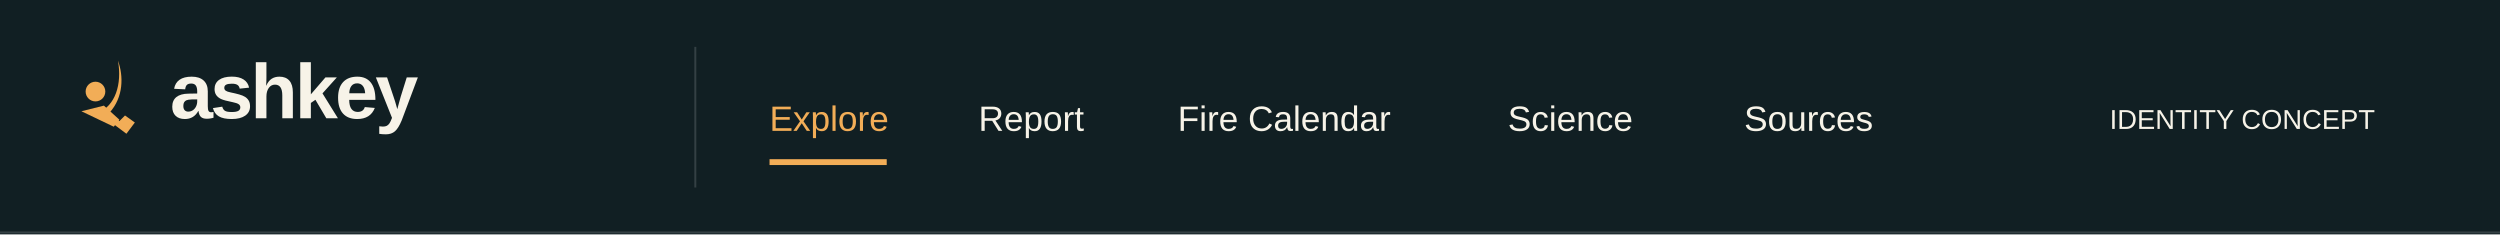
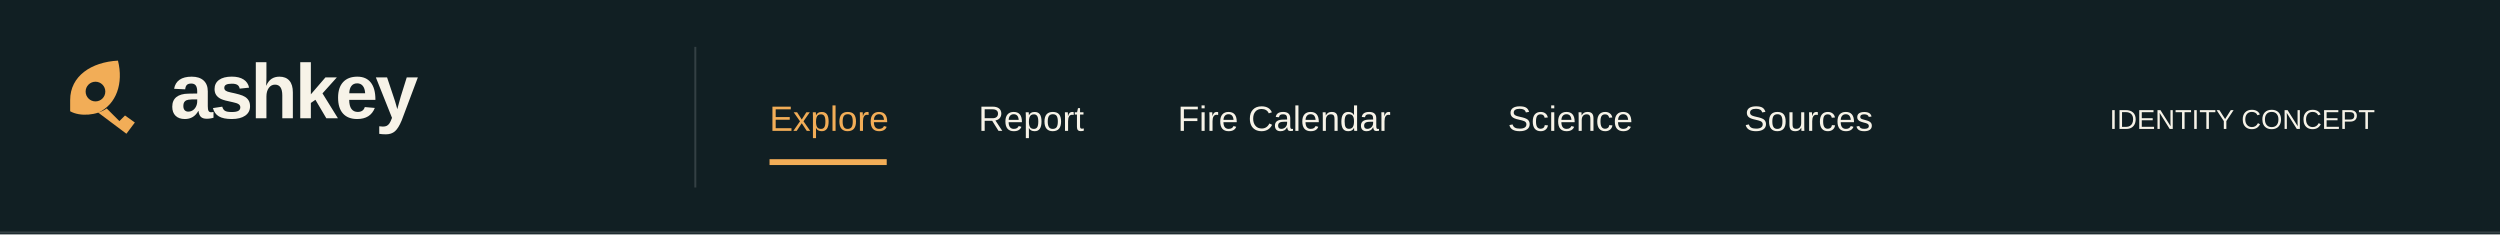
<svg xmlns="http://www.w3.org/2000/svg" width="1280" height="120" viewBox="0 0 1280 120" role="img" aria-label="Ashkey dark application header concept">
  <rect width="1280" height="120" fill="#111f23" />
  <g transform="translate(28 26) scale(0.72)">
    <g transform="translate(0 0)">
-       <path fill="#f2ad57" fill-rule="evenodd" d="M10 35C10 18 24 8 45 7C48 24 43 39 31 44L51 59L57 51L50 46L46 50L39 44C49 33 49 18 45 7C24 8 10 18 10 35ZM22 29a7 7 0 1 0 14 0a7 7 0 1 0-14 0Z" />
-       <path d="M19 43L35 39L46 49L42 54Z" fill="#f2ad57" />
+       <path fill="#f2ad57" fill-rule="evenodd" d="M11 35C11 18 26 8 45 7C49 23 44 38 31 44L51 59L57 51L50 46L46 50L37 41C30 46 18 47 11 43ZM22 29a7 7 0 1 0 14 0a7 7 0 1 0-14 0Z" />
    </g>
    <text x="82" y="48" fill="#f7f3e8" font-family="Arial, sans-serif" font-size="55" font-weight="600" letter-spacing="-2">ashkey</text>
  </g>
  <path d="M356 24V96" stroke="#ffffff26" />
  <g fill="#f7f3e8" font-family="Arial,sans-serif" font-size="18">
    <text x="394" y="67" fill="#f2ad57">Explore</text>
    <text x="501" y="67">Report</text>
    <text x="603" y="67">Fire Calendar</text>
    <text x="772" y="67">Science</text>
    <text x="893" y="67">Sources</text>
  </g>
  <path d="M394 83H454" stroke="#f2ad57" stroke-width="3" />
  <text x="1216" y="66" text-anchor="end" fill="#f7f3e8" font-family="Arial,sans-serif" font-size="14">IDENTITY CONCEPT</text>
  <path d="M0 119H1280" stroke="#ffffff26" />
</svg>
